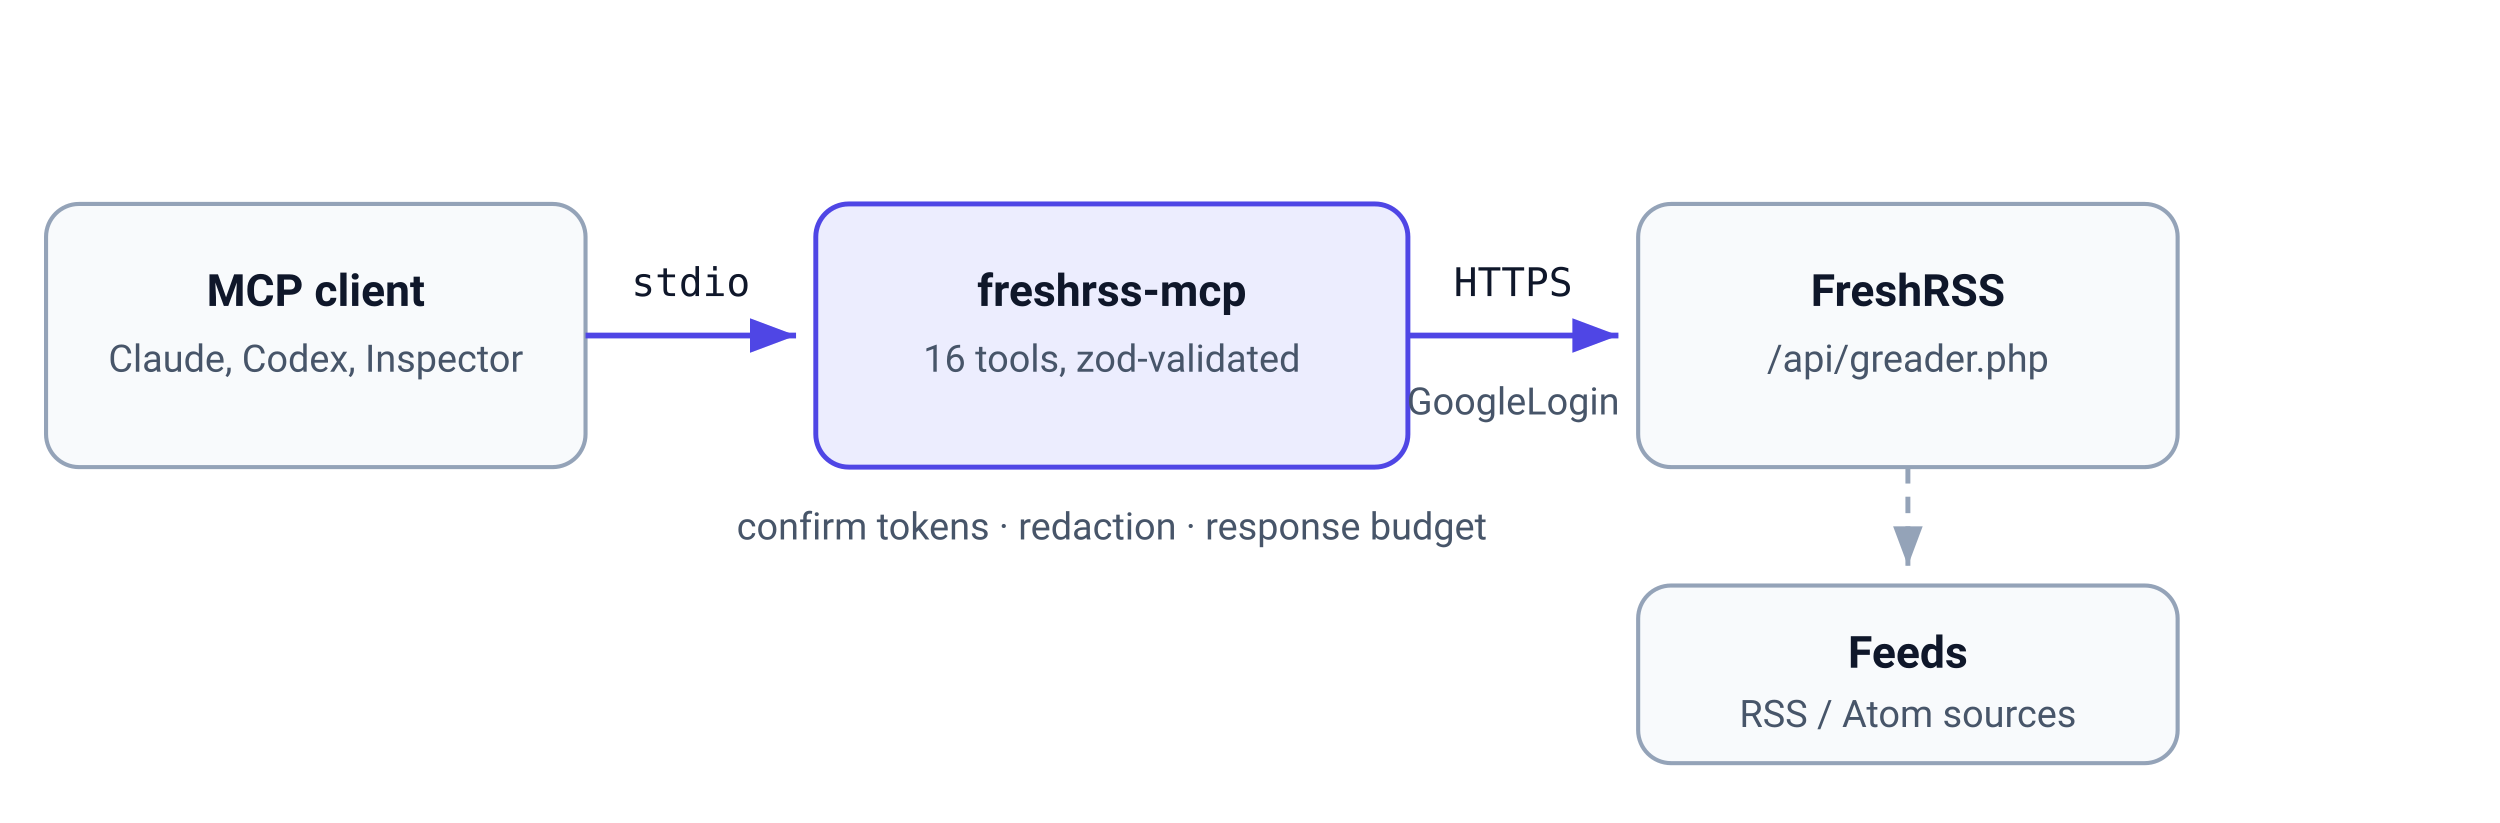
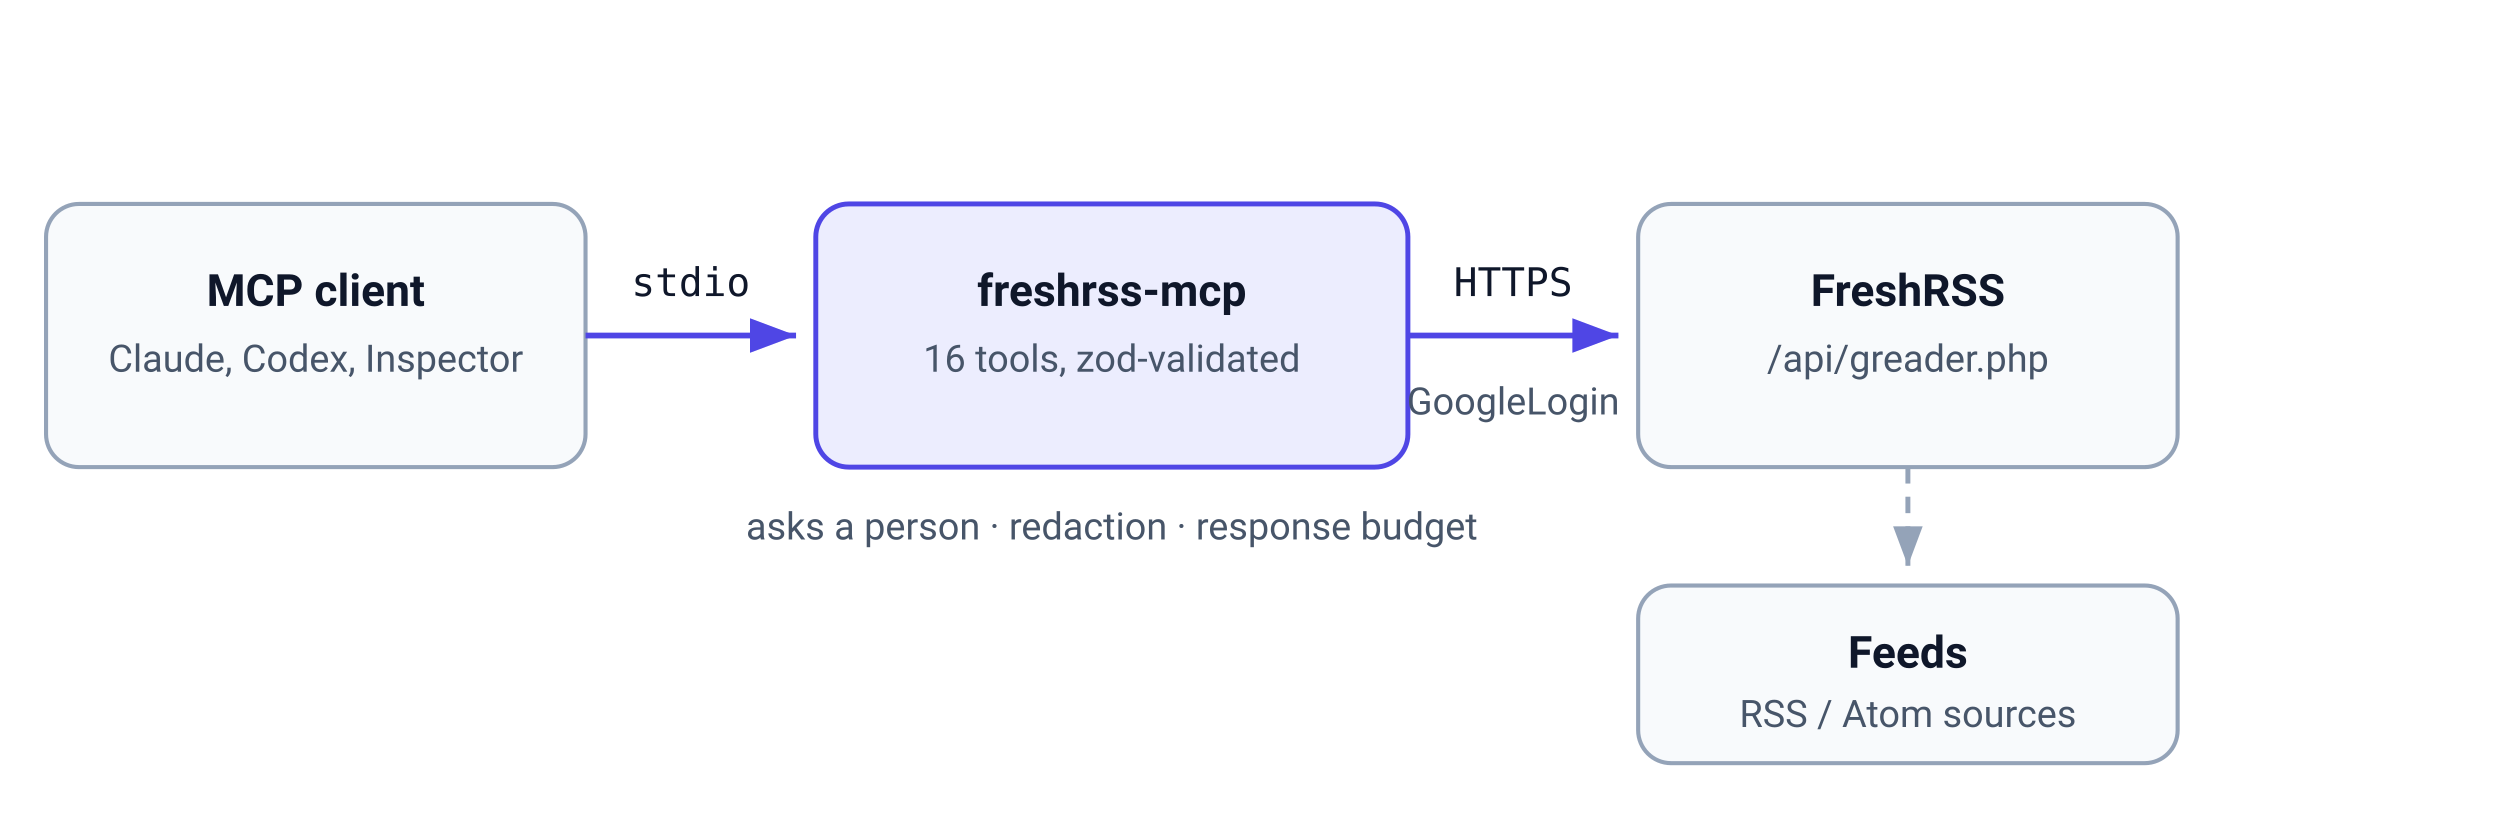
<svg xmlns="http://www.w3.org/2000/svg" viewBox="0 0 760 250" width="760" height="250" role="img" aria-labelledby="arch-title arch-desc">
  <style>
    .node { stroke-width: 1.25; }
    .node-accent { stroke-width: 1.5; }
    .edge { stroke-width: 1.5; fill: none; }
    .edge-accent { stroke-width: 1.75; fill: none; }
    .edge-dashed { stroke-dasharray: 5 4; }
    text { font-family: ui-sans-serif, system-ui, -apple-system, "Segoe UI", Roboto, "DejaVu Sans", sans-serif; font-size: 13px; }
    .label-title { font-size: 13.5px; font-weight: 600; }
    .label-mono { font-family: ui-monospace, SFMono-Regular, Menlo, Consolas, "DejaVu Sans Mono", monospace; font-size: 12px; }
    .label-muted { font-size: 11.5px; }

    .node { fill: #f8fafc; stroke: #94a3b8; }
    .node-accent { fill: rgba(99, 102, 241, 0.12); stroke: #4f46e5; }
    .edge { stroke: #94a3b8; }
    .edge-accent { stroke: #4f46e5; }
    text { fill: #0f172a; }
    .label-muted { fill: #475569; }
    marker path { fill: #94a3b8; stroke: none; }
    marker.accent path { fill: #4f46e5; }
  </style>
  <defs>
    <marker id="arrow" markerWidth="9" markerHeight="9" refX="8" refY="3" orient="auto">
      <path d="M0,0 L0,6 L8,3 z" />
    </marker>
    <marker id="arrow-accent" class="accent" markerWidth="9" markerHeight="9" refX="8" refY="3" orient="auto">
      <path d="M0,0 L0,6 L8,3 z" />
    </marker>
  </defs>
  <rect class="node" x="14" y="62" width="164" height="80" rx="10" />
  <text class="label-title" x="96" y="93" text-anchor="middle">MCP client</text>
  <text class="label-muted" x="96" y="113" text-anchor="middle">Claude, Codex, Inspector</text>
  <rect class="node-accent" x="248" y="62" width="180" height="80" rx="10" />
  <text class="label-title" x="338" y="93" text-anchor="middle">freshrss-mcp</text>
  <text class="label-muted" x="338" y="113" text-anchor="middle">16 tools, zod-validated</text>
  <rect class="node" x="498" y="62" width="164" height="80" rx="10" />
  <text class="label-title" x="580" y="93" text-anchor="middle">FreshRSS</text>
  <text class="label-muted" x="580" y="113" text-anchor="middle">/api/greader.php</text>
  <rect class="node" x="498" y="178" width="164" height="54" rx="10" />
  <text class="label-title" x="580" y="203" text-anchor="middle">Feeds</text>
  <text class="label-muted" x="580" y="221" text-anchor="middle">RSS / Atom sources</text>
  <path class="edge-accent" d="M178,102 L242,102" marker-end="url(#arrow-accent)" />
  <text class="label-mono" x="210" y="90" text-anchor="middle">stdio</text>
  <path class="edge-accent" d="M428,102 L492,102" marker-end="url(#arrow-accent)" />
  <text class="label-mono" x="460" y="90" text-anchor="middle">HTTPS</text>
  <text class="label-muted" x="460" y="126" text-anchor="middle">GoogleLogin</text>
  <path class="edge edge-dashed" d="M580,142 L580,172" marker-end="url(#arrow)" />
-   <text class="label-muted" x="338" y="164" text-anchor="middle">confirm tokens · redaction · response budget</text>
+   <text class="label-muted" x="338" y="164" text-anchor="middle">asks a person · redaction · response budget</text>
</svg>
